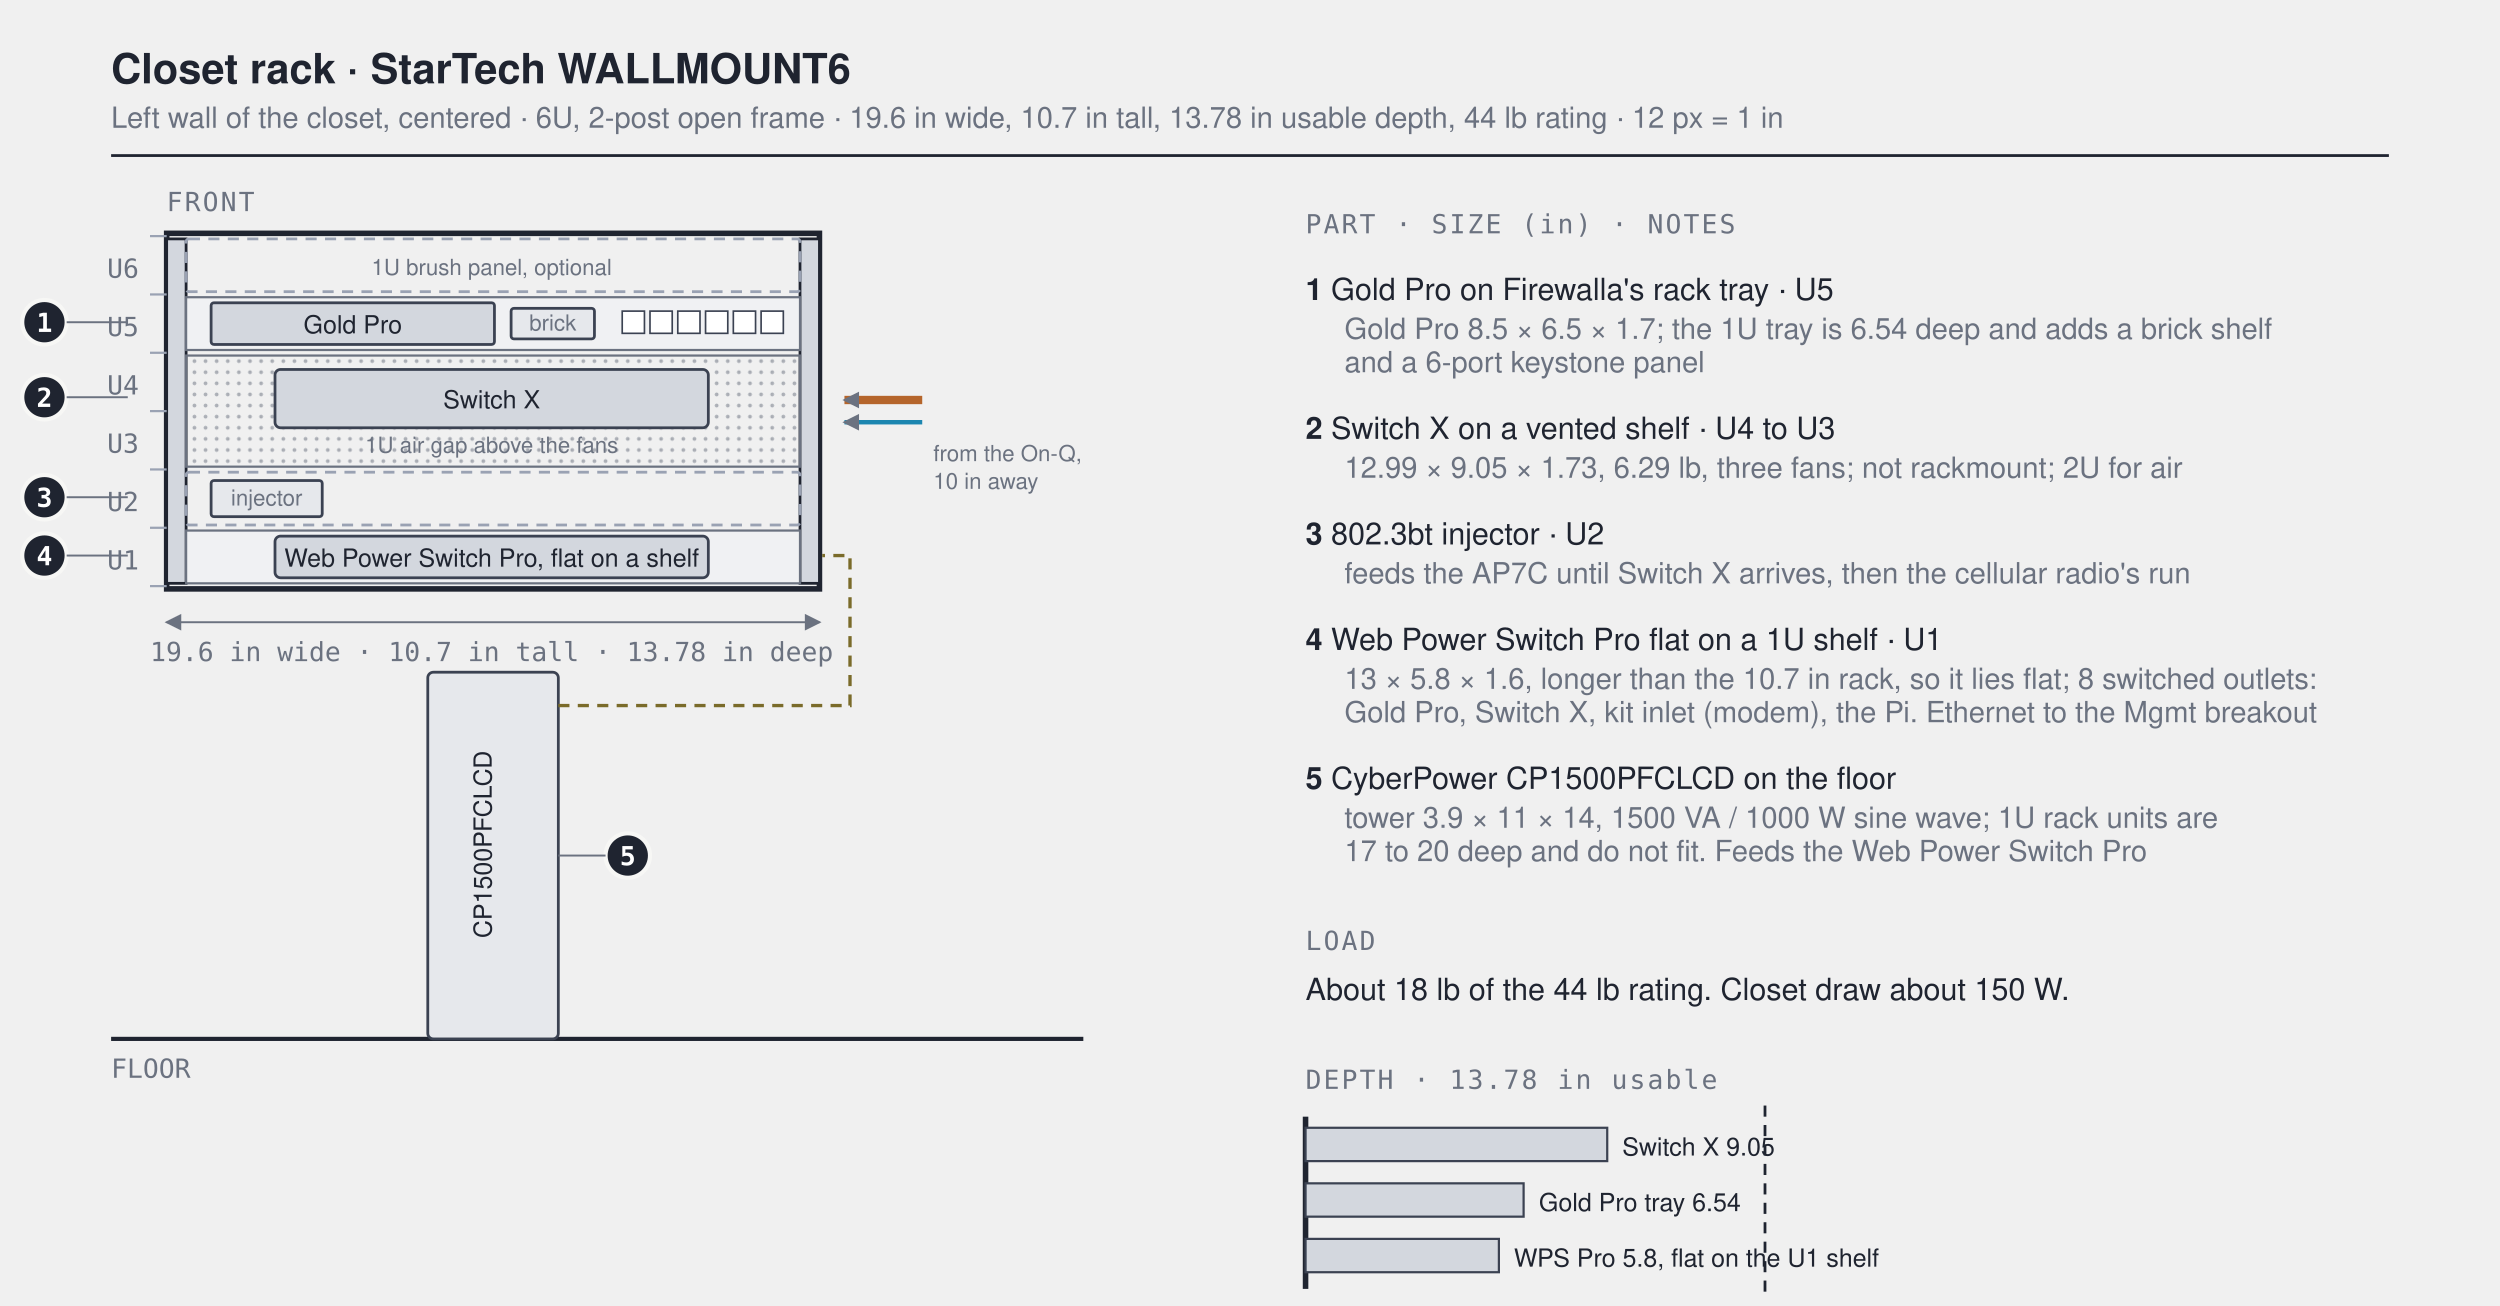
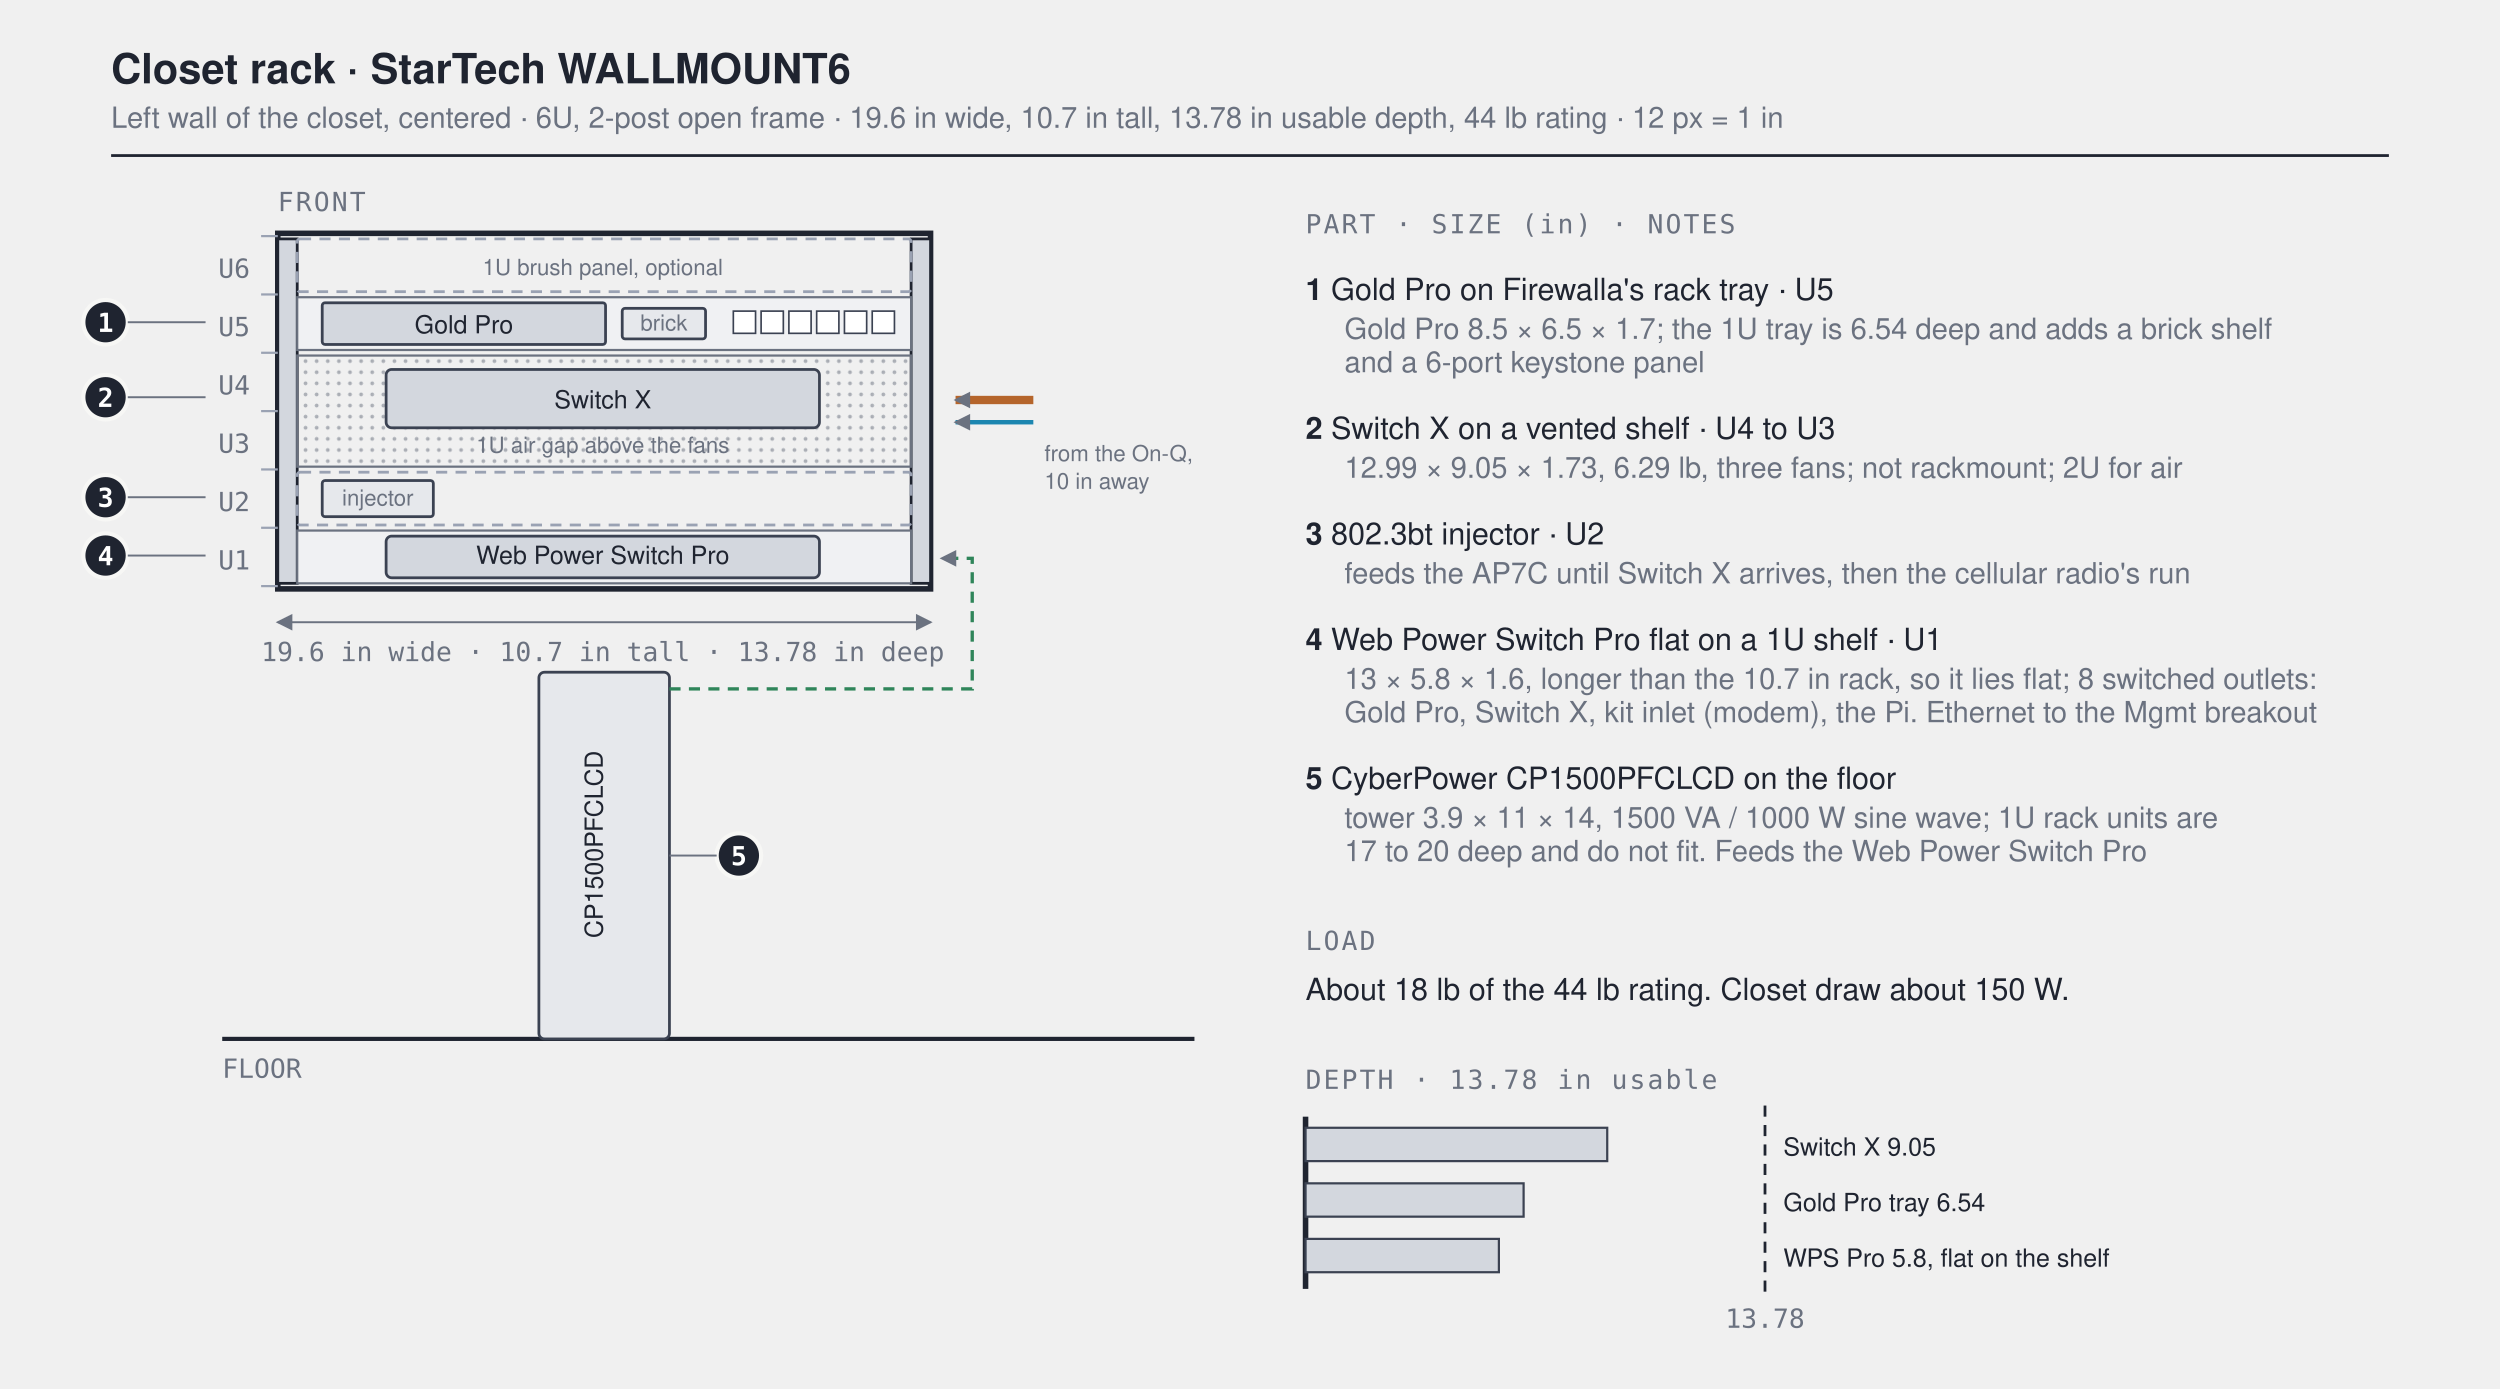
- <svg xmlns="http://www.w3.org/2000/svg" viewBox="0 0 900 470" style="background:#f7f7f5" role="img" aria-label="Shop drawing of the closet's StarTech 6U wall rack, front view and depth view, with the Gold Pro on its tray at U5, Switch X on a vented shelf at U4 and U3, the cellular injector at U2, the Web Power Switch Pro flat on a shelf at U1, and the tower UPS on the floor below.">
+ <svg xmlns="http://www.w3.org/2000/svg" viewBox="0 0 900 500" style="background:#f7f7f5" role="img" aria-label="Shop drawing of the closet's StarTech 6U wall rack, front view and depth view, with the Gold Pro on its tray at U5, Switch X on a vented shelf at U4 and U3, the cellular injector at U2, the Web Power Switch Pro flat on a shelf at U1, and the tower UPS on the floor below.">
  <style>
  svg { font-family: -apple-system, "Segoe UI", Helvetica, Arial, sans-serif; }
  .t-title { font-size: 15px; font-weight: 600; fill: #1f2430; }
  .t-sub { font-size: 10.5px; fill: #6b7280; }
  .t-key { font-size: 11px; fill: #1f2430; }
  .t-dim { font-family: ui-monospace, SFMono-Regular, Menlo, Consolas, monospace; font-size: 9.5px; fill: #6b7280; }
  .t-h { font-family: ui-monospace, SFMono-Regular, Menlo, Consolas, monospace; font-size: 9.5px; fill: #6b7280; letter-spacing: 0.08em; }
  .t-in { font-size: 9px; fill: #1f2430; }
  .t-in2 { font-size: 8px; fill: #6b7280; }
  .frame { fill: none; stroke: #1f2430; stroke-width: 2; }
  .post { fill: #d3d7de; stroke: #1f2430; stroke-width: 1; }
  .part { fill: #e6e8ec; stroke: #3b4252; stroke-width: 1; }
  .part-d { fill: #d3d7de; stroke: #3b4252; stroke-width: 1; }
  .shelf { fill: #f0f1f3; stroke: #6b7280; stroke-width: 0.8; }
  .ghost { fill: none; stroke: #9aa2b3; stroke-width: 1; stroke-dasharray: 4 3; }
  .tick { stroke: #9aa2b3; stroke-width: 0.8; }
  .cu { stroke: #b5652b; fill: none; }
  .fb { stroke: #1c86b0; fill: none; }
-   .pw { stroke: #7a6b2a; fill: none; stroke-dasharray: 4 3; }
+   .pw { stroke: #2f855a; fill: none; stroke-dasharray: 4 3; }
  .callout circle { fill: #1f2430; stroke: #f7f7f5; stroke-width: 1.5; }
  .callout text { fill: #ffffff; font-family: ui-monospace, Menlo, monospace; font-size: 9.5px; font-weight: 600; text-anchor: middle; }
  .lead { stroke: #6b7280; stroke-width: 0.7; }
  .dl { stroke: #6b7280; stroke-width: 0.7; }
  .depth-bar { fill: #d3d7de; stroke: #3b4252; stroke-width: 0.8; }
</style>
  <defs>
    <marker id="ar" viewBox="0 0 8 8" refX="7" refY="4" markerWidth="6" markerHeight="6" markerUnits="userSpaceOnUse" orient="auto-start-reverse">
      <path d="M0,0 L8,4 L0,8 z" fill="#6b7280" />
    </marker>
    <pattern id="vent" width="4" height="4" patternUnits="userSpaceOnUse">
      <circle cx="2" cy="2" r="0.7" fill="#6b7280" opacity="0.5" />
    </pattern>
  </defs>
  <text x="40" y="30" class="t-title">Closet rack · StarTech WALLMOUNT6</text>
  <text x="40" y="46" class="t-sub">Left wall of the closet, centered · 6U, 2-post open frame · 19.6 in wide, 10.7 in tall, 13.78 in usable depth, 44 lb rating · 12 px = 1 in</text>
  <line x1="40" y1="56" x2="860" y2="56" stroke="#1f2430" stroke-width="1" />
-   <g transform="translate(60 84)">
+   <g transform="translate(100 84)">
    <text x="0" y="-8" class="t-h">FRONT</text>
    <rect x="0" y="0" width="235" height="128" class="frame" />
    <rect x="0" y="2" width="7" height="124" class="post" />
    <rect x="228" y="2" width="7" height="124" class="post" />
    <g class="t-dim" text-anchor="end">
      <text x="-10" y="16">U6</text>
      <text x="-10" y="37">U5</text>
      <text x="-10" y="58">U4</text>
      <text x="-10" y="79">U3</text>
      <text x="-10" y="100">U2</text>
      <text x="-10" y="121">U1</text>
    </g>
    <g class="tick">
      <line x1="-6" y1="1" x2="0" y2="1" />
      <line x1="-6" y1="22" x2="0" y2="22" />
      <line x1="-6" y1="43" x2="0" y2="43" />
      <line x1="-6" y1="64" x2="0" y2="64" />
      <line x1="-6" y1="85" x2="0" y2="85" />
      <line x1="-6" y1="106" x2="0" y2="106" />
      <line x1="-6" y1="127" x2="0" y2="127" />
    </g>
    <rect x="7" y="2" width="221" height="19" class="ghost" rx="1" />
    <text x="117" y="15" class="t-in2" text-anchor="middle">1U brush panel, optional</text>
    <rect x="7" y="23" width="221" height="19" class="shelf" />
    <rect x="16" y="25" width="102" height="15" class="part-d" rx="1" />
    <text x="67" y="36" class="t-in" text-anchor="middle">Gold Pro</text>
    <rect x="124" y="27" width="30" height="11" class="part" rx="1" />
    <text x="139" y="35" class="t-in2" text-anchor="middle" font-size="6.5">brick</text>
    <g fill="#ffffff" stroke="#3b4252" stroke-width="0.6">
      <rect x="164" y="28" width="8" height="8" />
      <rect x="174" y="28" width="8" height="8" />
      <rect x="184" y="28" width="8" height="8" />
      <rect x="194" y="28" width="8" height="8" />
      <rect x="204" y="28" width="8" height="8" />
      <rect x="214" y="28" width="8" height="8" />
    </g>
    <rect x="7" y="44" width="221" height="40" fill="url(#vent)" stroke="#6b7280" stroke-width="0.8" />
    <rect x="39" y="49" width="156" height="21" class="part-d" rx="2" />
    <text x="117" y="63" class="t-in" text-anchor="middle">Switch X</text>
    <text x="117" y="79" class="t-in2" text-anchor="middle">1U air gap above the fans</text>
    <rect x="7" y="86" width="221" height="19" class="ghost" rx="1" />
    <rect x="16" y="89" width="40" height="13" class="part" rx="1" />
    <text x="36" y="98" class="t-in2" text-anchor="middle" font-size="6.5">injector</text>
    <rect x="7" y="107" width="221" height="19" class="shelf" />
    <rect x="39" y="109" width="156" height="15" class="part-d" rx="2" />
-     <text x="117" y="120" class="t-in" text-anchor="middle">Web Power Switch Pro, flat on a shelf</text>
+     <text x="117" y="119" class="t-in" text-anchor="middle">Web Power Switch Pro</text>
    <path d="M272,60 L244,60" class="cu" stroke-width="3" marker-end="url(#ar)" />
    <path d="M272,68 L244,68" class="fb" stroke-width="1.6" marker-end="url(#ar)" />
    <text x="276" y="82" class="t-in2">from the On-Q,</text>
    <text x="276" y="92" class="t-in2">10 in away</text>
    <line x1="-20" y1="290" x2="330" y2="290" stroke="#1f2430" stroke-width="1.5" />
    <text x="-20" y="304" class="t-dim">FLOOR</text>
    <rect x="94" y="158" width="47" height="132" class="part" rx="2" />
    <text x="117" y="220" class="t-in" text-anchor="middle" transform="rotate(-90 117 220)">CP1500PFCLCD</text>
-     <path d="M141,170 L246,170 L246,116 L236,116" class="pw" stroke-width="1.2" />
+     <path d="M141,164 L250,164 L250,117 L239,117" class="pw" stroke-width="1.2" marker-end="url(#ar)" />
    <line x1="0" y1="140" x2="235" y2="140" class="dl" marker-start="url(#ar)" marker-end="url(#ar)" />
    <text x="117" y="154" class="t-dim" text-anchor="middle">19.6 in wide · 10.7 in tall · 13.78 in deep</text>
    <g class="callout">
-       <circle cx="-44" cy="32" r="8" />
-       <text x="-44" y="35.5">1</text>
-       <circle cx="-44" cy="59" r="8" />
-       <text x="-44" y="62.5">2</text>
-       <circle cx="-44" cy="95" r="8" />
-       <text x="-44" y="98.5">3</text>
-       <circle cx="-44" cy="116" r="8" />
-       <text x="-44" y="119.5">4</text>
+       <circle cx="-62" cy="32" r="8" />
+       <text x="-62" y="35.5">1</text>
+       <circle cx="-62" cy="59" r="8" />
+       <text x="-62" y="62.5">2</text>
+       <circle cx="-62" cy="95" r="8" />
+       <text x="-62" y="98.5">3</text>
+       <circle cx="-62" cy="116" r="8" />
+       <text x="-62" y="119.5">4</text>
      <circle cx="166" cy="224" r="8" />
      <text x="166" y="227.5">5</text>
    </g>
    <g class="lead">
-       <line x1="-36" y1="32" x2="-14" y2="32" />
-       <line x1="-36" y1="59" x2="-14" y2="59" />
-       <line x1="-36" y1="95" x2="-14" y2="95" />
-       <line x1="-36" y1="116" x2="-14" y2="116" />
+       <line x1="-54" y1="32" x2="-26" y2="32" />
+       <line x1="-54" y1="59" x2="-26" y2="59" />
+       <line x1="-54" y1="95" x2="-26" y2="95" />
+       <line x1="-54" y1="116" x2="-26" y2="116" />
      <line x1="141" y1="224" x2="158" y2="224" />
    </g>
  </g>
  <g transform="translate(470 84)">
    <text x="0" y="0" class="t-h">PART · SIZE (in) · NOTES</text>
    <text x="0" y="24" class="t-key">
      <tspan font-weight="600">1</tspan>  Gold Pro on Firewalla's rack tray · U5</text>
    <text x="14" y="38" class="t-sub">Gold Pro 8.5 × 6.5 × 1.7; the 1U tray is 6.54 deep and adds a brick shelf</text>
    <text x="14" y="50" class="t-sub">and a 6-port keystone panel</text>
    <text x="0" y="74" class="t-key">
      <tspan font-weight="600">2</tspan>  Switch X on a vented shelf · U4 to U3</text>
    <text x="14" y="88" class="t-sub">12.99 × 9.05 × 1.73, 6.29 lb, three fans; not rackmount; 2U for air</text>
    <text x="0" y="112" class="t-key">
      <tspan font-weight="600">3</tspan>  802.3bt injector · U2</text>
    <text x="14" y="126" class="t-sub">feeds the AP7C until Switch X arrives, then the cellular radio's run</text>
    <text x="0" y="150" class="t-key">
      <tspan font-weight="600">4</tspan>  Web Power Switch Pro flat on a 1U shelf · U1</text>
    <text x="14" y="164" class="t-sub">13 × 5.8 × 1.6, longer than the 10.7 in rack, so it lies flat; 8 switched outlets:</text>
    <text x="14" y="176" class="t-sub">Gold Pro, Switch X, kit inlet (modem), the Pi. Ethernet to the Mgmt breakout</text>
    <text x="0" y="200" class="t-key">
      <tspan font-weight="600">5</tspan>  CyberPower CP1500PFCLCD on the floor</text>
    <text x="14" y="214" class="t-sub">tower 3.9 × 11 × 14, 1500 VA / 1000 W sine wave; 1U rack units are</text>
    <text x="14" y="226" class="t-sub">17 to 20 deep and do not fit. Feeds the Web Power Switch Pro</text>
    <text x="0" y="258" class="t-h">LOAD</text>
    <text x="0" y="276" class="t-key">About 18 lb of the 44 lb rating. Closet draw about 150 W.</text>
    <text x="0" y="308" class="t-h">DEPTH · 13.78 in usable</text>
    <g transform="translate(0 318)">
      <line x1="0" y1="0" x2="0" y2="62" stroke="#1f2430" stroke-width="2" />
      <line x1="165.4" y1="-4" x2="165.4" y2="66" stroke="#1f2430" stroke-width="1" stroke-dasharray="4 3" />
      <text x="165.4" y="76" class="t-dim" text-anchor="middle">13.78</text>
      <rect x="0" y="4" width="108.6" height="12" class="depth-bar" />
-       <text x="114" y="14" class="t-in">Switch X 9.05</text>
+       <text x="172" y="14" class="t-in">Switch X 9.05</text>
      <rect x="0" y="24" width="78.5" height="12" class="depth-bar" />
-       <text x="84" y="34" class="t-in">Gold Pro tray 6.54</text>
+       <text x="172" y="34" class="t-in">Gold Pro tray 6.54</text>
      <rect x="0" y="44" width="69.6" height="12" class="depth-bar" />
-       <text x="75" y="54" class="t-in">WPS Pro 5.8, flat on the U1 shelf</text>
+       <text x="172" y="54" class="t-in">WPS Pro 5.8, flat on the shelf</text>
    </g>
  </g>
</svg>
